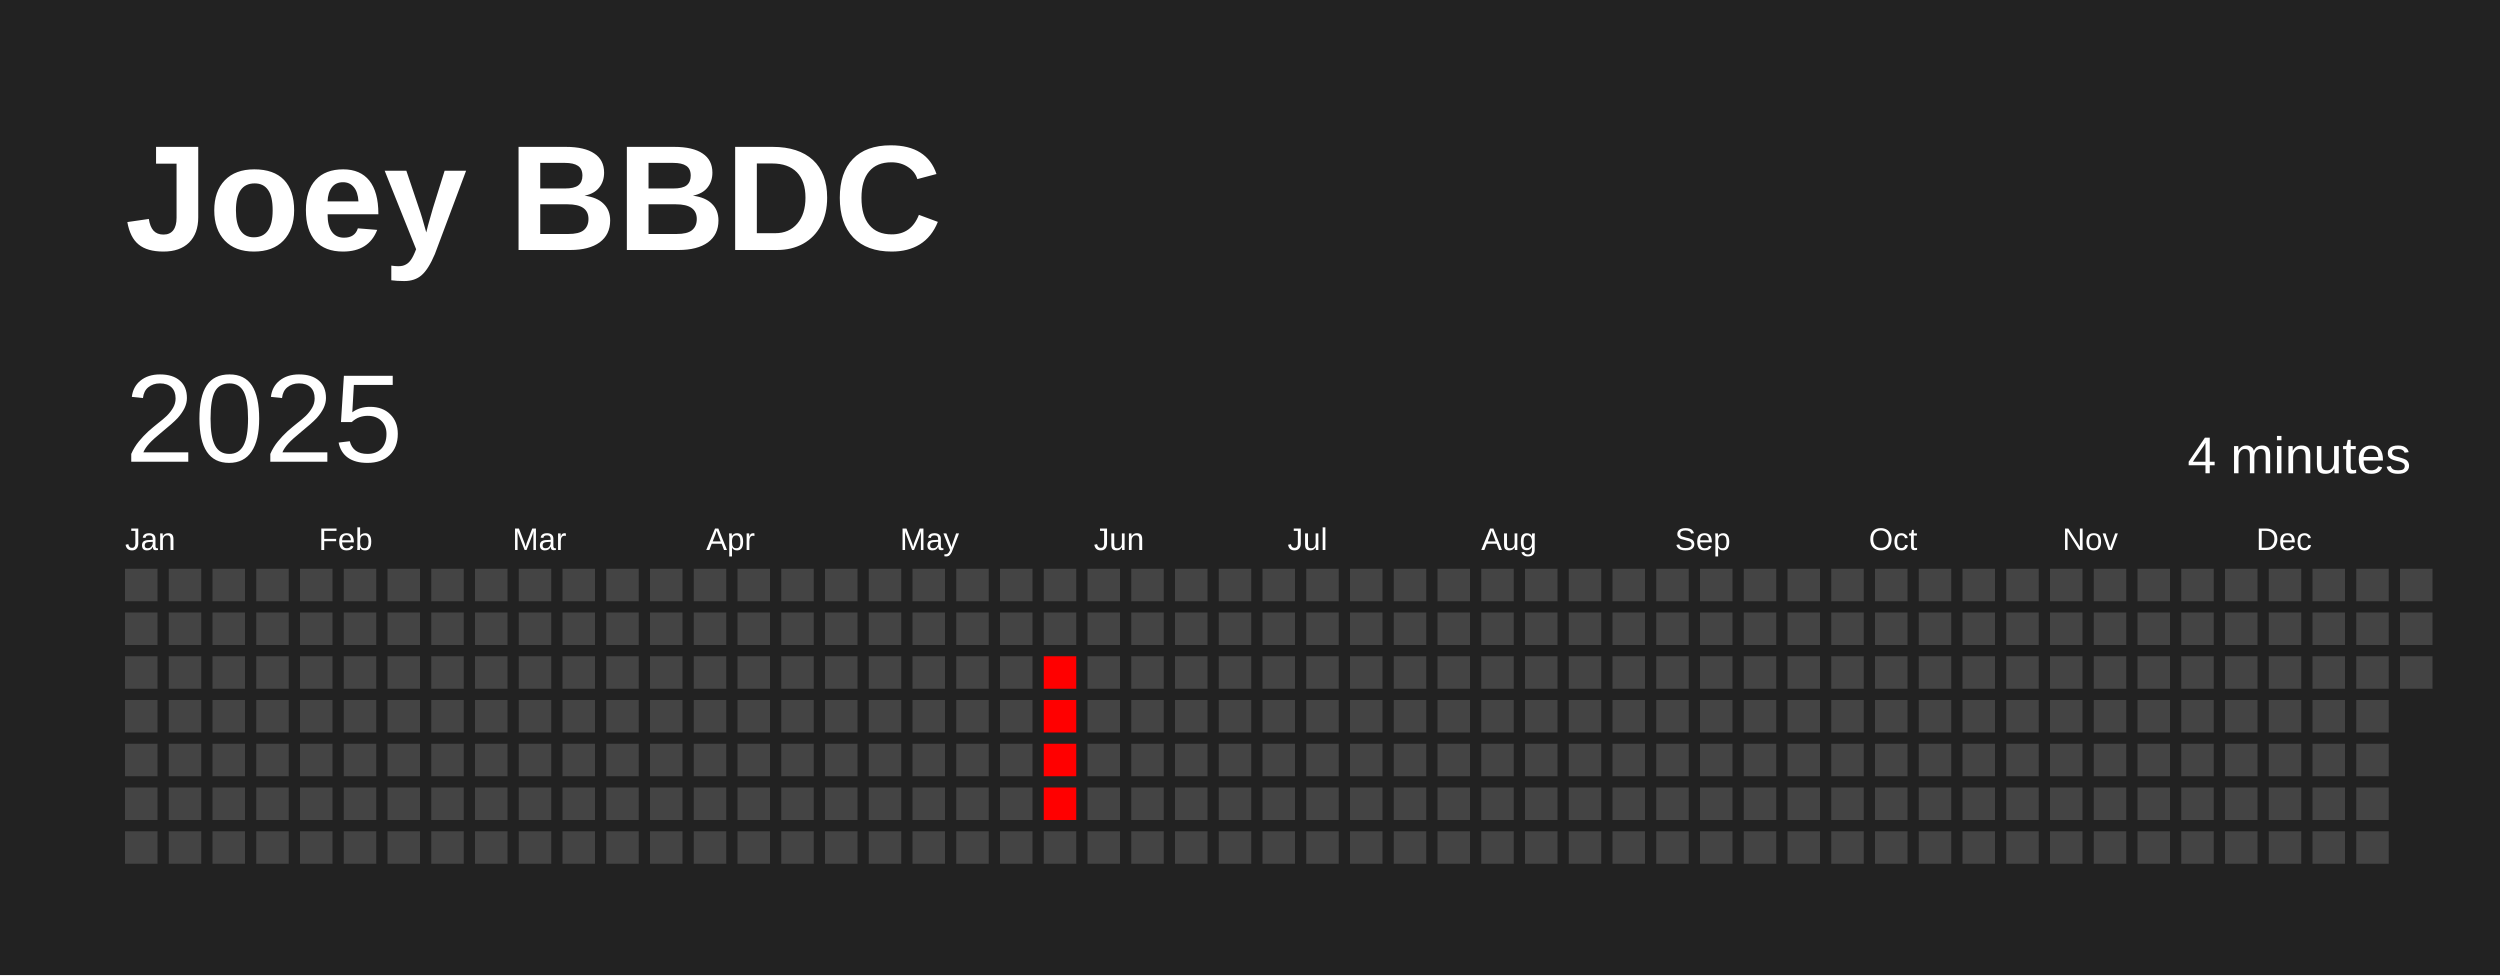
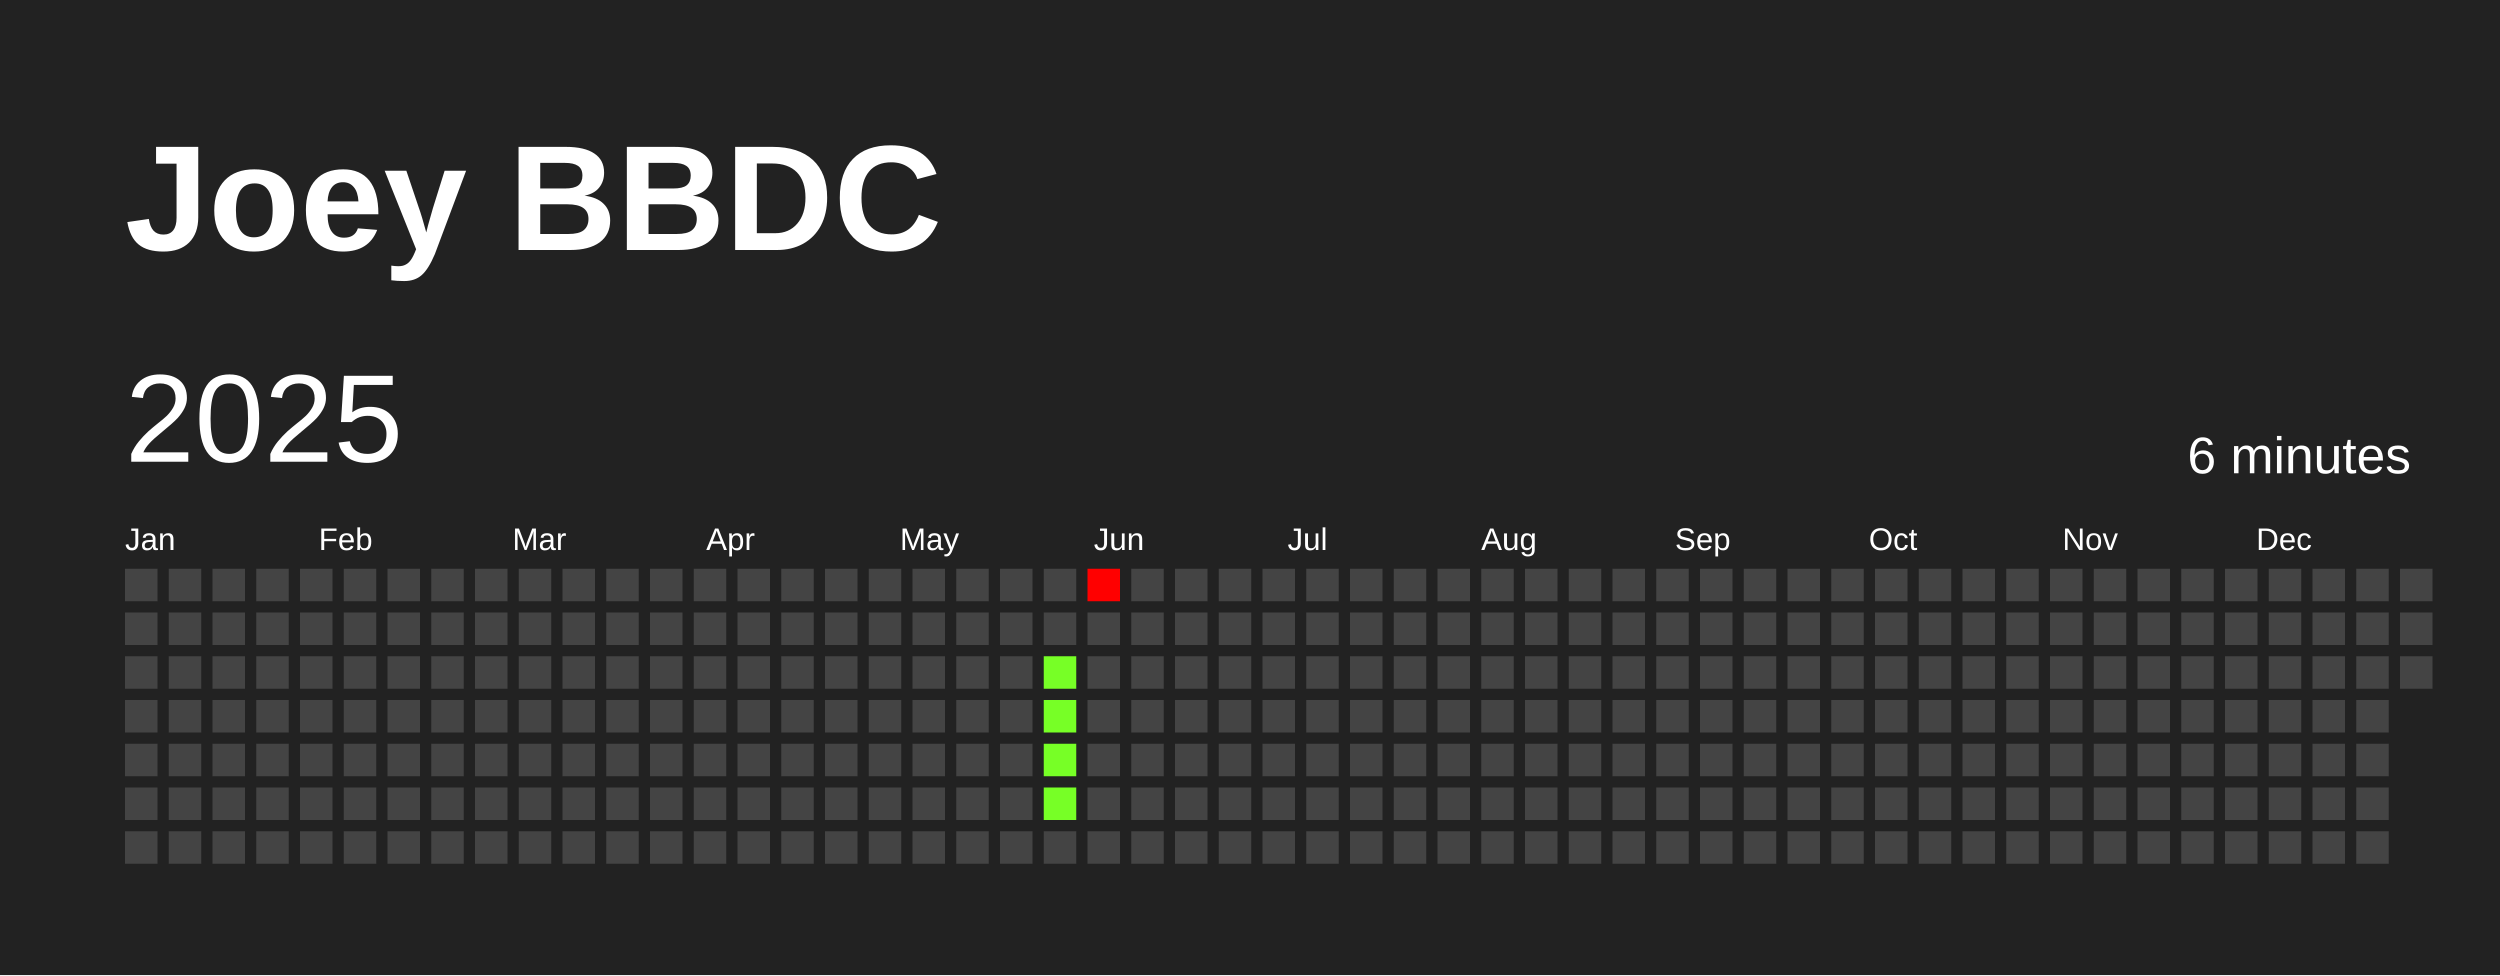
<svg xmlns="http://www.w3.org/2000/svg" baseProfile="full" height="78mm" version="1.1" viewBox="0,0,200,78" width="200mm">
  <defs />
  <rect fill="#222222" height="78" width="200" x="0" y="0" />
  <text fill="#FFFFFF" style="font-size:12px; font-family:Arial; font-weight:bold;" x="10" y="20">Joey BBDC</text>
  <text dominant-baseline="hanging" fill="#FFFFFF" style="font-size:10.0px; font-family:Arial;" x="10" y="30">2025</text>
-   <text dominant-baseline="hanging" fill="#FFFFFF" style="font-size:4.125px; font-family:Arial;" x="175" y="35">4 minutes</text>
+   <text dominant-baseline="hanging" fill="#FFFFFF" style="font-size:4.125px; font-family:Arial;" x="175" y="35">6 minutes</text>
  <text fill="#FFFFFF" style="font-size:2.5px; font-family:Arial" x="10.0" y="44">Jan</text>
  <text fill="#FFFFFF" style="font-size:2.5px; font-family:Arial" x="25.5" y="44">Feb</text>
  <text fill="#FFFFFF" style="font-size:2.5px; font-family:Arial" x="41.0" y="44">Mar</text>
  <text fill="#FFFFFF" style="font-size:2.5px; font-family:Arial" x="56.5" y="44">Apr</text>
  <text fill="#FFFFFF" style="font-size:2.5px; font-family:Arial" x="72.0" y="44">May</text>
  <text fill="#FFFFFF" style="font-size:2.5px; font-family:Arial" x="87.5" y="44">Jun</text>
  <text fill="#FFFFFF" style="font-size:2.5px; font-family:Arial" x="103.0" y="44">Jul</text>
  <text fill="#FFFFFF" style="font-size:2.5px; font-family:Arial" x="118.5" y="44">Aug</text>
  <text fill="#FFFFFF" style="font-size:2.5px; font-family:Arial" x="134.0" y="44">Sep</text>
  <text fill="#FFFFFF" style="font-size:2.5px; font-family:Arial" x="149.5" y="44">Oct</text>
  <text fill="#FFFFFF" style="font-size:2.5px; font-family:Arial" x="165.0" y="44">Nov</text>
  <text fill="#FFFFFF" style="font-size:2.5px; font-family:Arial" x="180.5" y="44">Dec</text>
  <rect fill="#444444" height="2.6" width="2.6" x="10.0" y="45.5" />
  <rect fill="#444444" height="2.6" width="2.6" x="10.0" y="49.0" />
  <rect fill="#444444" height="2.6" width="2.6" x="10.0" y="52.5" />
  <rect fill="#444444" height="2.6" width="2.6" x="10.0" y="56.0" />
  <rect fill="#444444" height="2.6" width="2.6" x="10.0" y="59.5" />
  <rect fill="#444444" height="2.6" width="2.6" x="10.0" y="63.0" />
  <rect fill="#444444" height="2.6" width="2.6" x="10.0" y="66.5" />
  <rect fill="#444444" height="2.6" width="2.6" x="13.5" y="45.5" />
  <rect fill="#444444" height="2.6" width="2.6" x="13.5" y="49.0" />
  <rect fill="#444444" height="2.6" width="2.6" x="13.5" y="52.5" />
  <rect fill="#444444" height="2.6" width="2.6" x="13.5" y="56.0" />
  <rect fill="#444444" height="2.6" width="2.6" x="13.5" y="59.5" />
  <rect fill="#444444" height="2.6" width="2.6" x="13.5" y="63.0" />
  <rect fill="#444444" height="2.6" width="2.6" x="13.5" y="66.5" />
  <rect fill="#444444" height="2.6" width="2.6" x="17.0" y="45.5" />
  <rect fill="#444444" height="2.6" width="2.6" x="17.0" y="49.0" />
  <rect fill="#444444" height="2.6" width="2.6" x="17.0" y="52.5" />
  <rect fill="#444444" height="2.6" width="2.6" x="17.0" y="56.0" />
  <rect fill="#444444" height="2.6" width="2.6" x="17.0" y="59.5" />
  <rect fill="#444444" height="2.6" width="2.6" x="17.0" y="63.0" />
  <rect fill="#444444" height="2.6" width="2.6" x="17.0" y="66.5" />
  <rect fill="#444444" height="2.6" width="2.6" x="20.5" y="45.5" />
  <rect fill="#444444" height="2.6" width="2.6" x="20.5" y="49.0" />
  <rect fill="#444444" height="2.6" width="2.6" x="20.5" y="52.5" />
  <rect fill="#444444" height="2.6" width="2.6" x="20.5" y="56.0" />
  <rect fill="#444444" height="2.6" width="2.6" x="20.5" y="59.5" />
  <rect fill="#444444" height="2.6" width="2.6" x="20.5" y="63.0" />
  <rect fill="#444444" height="2.6" width="2.6" x="20.5" y="66.5" />
  <rect fill="#444444" height="2.6" width="2.6" x="24.0" y="45.5" />
  <rect fill="#444444" height="2.6" width="2.6" x="24.0" y="49.0" />
  <rect fill="#444444" height="2.6" width="2.6" x="24.0" y="52.5" />
  <rect fill="#444444" height="2.6" width="2.6" x="24.0" y="56.0" />
  <rect fill="#444444" height="2.6" width="2.6" x="24.0" y="59.5" />
  <rect fill="#444444" height="2.6" width="2.6" x="24.0" y="63.0" />
  <rect fill="#444444" height="2.6" width="2.6" x="24.0" y="66.5" />
  <rect fill="#444444" height="2.6" width="2.6" x="27.5" y="45.5" />
  <rect fill="#444444" height="2.6" width="2.6" x="27.5" y="49.0" />
  <rect fill="#444444" height="2.6" width="2.6" x="27.5" y="52.5" />
  <rect fill="#444444" height="2.6" width="2.6" x="27.5" y="56.0" />
  <rect fill="#444444" height="2.6" width="2.6" x="27.5" y="59.5" />
  <rect fill="#444444" height="2.6" width="2.6" x="27.5" y="63.0" />
  <rect fill="#444444" height="2.6" width="2.6" x="27.5" y="66.5" />
  <rect fill="#444444" height="2.6" width="2.6" x="31.0" y="45.5" />
  <rect fill="#444444" height="2.6" width="2.6" x="31.0" y="49.0" />
  <rect fill="#444444" height="2.6" width="2.6" x="31.0" y="52.5" />
  <rect fill="#444444" height="2.6" width="2.6" x="31.0" y="56.0" />
  <rect fill="#444444" height="2.6" width="2.6" x="31.0" y="59.5" />
  <rect fill="#444444" height="2.6" width="2.6" x="31.0" y="63.0" />
  <rect fill="#444444" height="2.6" width="2.6" x="31.0" y="66.5" />
  <rect fill="#444444" height="2.6" width="2.6" x="34.5" y="45.5" />
  <rect fill="#444444" height="2.6" width="2.6" x="34.5" y="49.0" />
  <rect fill="#444444" height="2.6" width="2.6" x="34.5" y="52.5" />
  <rect fill="#444444" height="2.6" width="2.6" x="34.5" y="56.0" />
  <rect fill="#444444" height="2.6" width="2.6" x="34.5" y="59.5" />
  <rect fill="#444444" height="2.6" width="2.6" x="34.5" y="63.0" />
  <rect fill="#444444" height="2.6" width="2.6" x="34.5" y="66.5" />
  <rect fill="#444444" height="2.6" width="2.6" x="38.0" y="45.5" />
  <rect fill="#444444" height="2.6" width="2.6" x="38.0" y="49.0" />
  <rect fill="#444444" height="2.6" width="2.6" x="38.0" y="52.5" />
  <rect fill="#444444" height="2.6" width="2.6" x="38.0" y="56.0" />
  <rect fill="#444444" height="2.6" width="2.6" x="38.0" y="59.5" />
  <rect fill="#444444" height="2.6" width="2.6" x="38.0" y="63.0" />
  <rect fill="#444444" height="2.6" width="2.6" x="38.0" y="66.5" />
  <rect fill="#444444" height="2.6" width="2.6" x="41.5" y="45.5" />
  <rect fill="#444444" height="2.6" width="2.6" x="41.5" y="49.0" />
  <rect fill="#444444" height="2.6" width="2.6" x="41.5" y="52.5" />
  <rect fill="#444444" height="2.6" width="2.6" x="41.5" y="56.0" />
  <rect fill="#444444" height="2.6" width="2.6" x="41.5" y="59.5" />
  <rect fill="#444444" height="2.6" width="2.6" x="41.5" y="63.0" />
  <rect fill="#444444" height="2.6" width="2.6" x="41.5" y="66.5" />
  <rect fill="#444444" height="2.6" width="2.6" x="45.0" y="45.5" />
  <rect fill="#444444" height="2.6" width="2.6" x="45.0" y="49.0" />
  <rect fill="#444444" height="2.6" width="2.6" x="45.0" y="52.5" />
  <rect fill="#444444" height="2.6" width="2.6" x="45.0" y="56.0" />
  <rect fill="#444444" height="2.6" width="2.6" x="45.0" y="59.5" />
  <rect fill="#444444" height="2.6" width="2.6" x="45.0" y="63.0" />
  <rect fill="#444444" height="2.6" width="2.6" x="45.0" y="66.5" />
  <rect fill="#444444" height="2.6" width="2.6" x="48.5" y="45.5" />
  <rect fill="#444444" height="2.6" width="2.6" x="48.5" y="49.0" />
  <rect fill="#444444" height="2.6" width="2.6" x="48.5" y="52.5" />
  <rect fill="#444444" height="2.6" width="2.6" x="48.5" y="56.0" />
  <rect fill="#444444" height="2.6" width="2.6" x="48.5" y="59.5" />
  <rect fill="#444444" height="2.6" width="2.6" x="48.5" y="63.0" />
  <rect fill="#444444" height="2.6" width="2.6" x="48.5" y="66.5" />
  <rect fill="#444444" height="2.6" width="2.6" x="52.0" y="45.5" />
  <rect fill="#444444" height="2.6" width="2.6" x="52.0" y="49.0" />
  <rect fill="#444444" height="2.6" width="2.6" x="52.0" y="52.5" />
  <rect fill="#444444" height="2.6" width="2.6" x="52.0" y="56.0" />
  <rect fill="#444444" height="2.6" width="2.6" x="52.0" y="59.5" />
  <rect fill="#444444" height="2.6" width="2.6" x="52.0" y="63.0" />
  <rect fill="#444444" height="2.6" width="2.6" x="52.0" y="66.5" />
  <rect fill="#444444" height="2.6" width="2.6" x="55.5" y="45.5" />
  <rect fill="#444444" height="2.6" width="2.6" x="55.5" y="49.0" />
  <rect fill="#444444" height="2.6" width="2.6" x="55.5" y="52.5" />
  <rect fill="#444444" height="2.6" width="2.6" x="55.5" y="56.0" />
  <rect fill="#444444" height="2.6" width="2.6" x="55.5" y="59.5" />
  <rect fill="#444444" height="2.6" width="2.6" x="55.5" y="63.0" />
  <rect fill="#444444" height="2.6" width="2.6" x="55.5" y="66.5" />
  <rect fill="#444444" height="2.6" width="2.6" x="59.0" y="45.5" />
  <rect fill="#444444" height="2.6" width="2.6" x="59.0" y="49.0" />
  <rect fill="#444444" height="2.6" width="2.6" x="59.0" y="52.5" />
  <rect fill="#444444" height="2.6" width="2.6" x="59.0" y="56.0" />
  <rect fill="#444444" height="2.6" width="2.6" x="59.0" y="59.5" />
  <rect fill="#444444" height="2.6" width="2.6" x="59.0" y="63.0" />
  <rect fill="#444444" height="2.6" width="2.6" x="59.0" y="66.5" />
  <rect fill="#444444" height="2.6" width="2.6" x="62.5" y="45.5" />
  <rect fill="#444444" height="2.6" width="2.6" x="62.5" y="49.0" />
  <rect fill="#444444" height="2.6" width="2.6" x="62.5" y="52.5" />
  <rect fill="#444444" height="2.6" width="2.6" x="62.5" y="56.0" />
  <rect fill="#444444" height="2.6" width="2.6" x="62.5" y="59.5" />
  <rect fill="#444444" height="2.6" width="2.6" x="62.5" y="63.0" />
  <rect fill="#444444" height="2.6" width="2.6" x="62.5" y="66.5" />
  <rect fill="#444444" height="2.6" width="2.6" x="66.0" y="45.5" />
  <rect fill="#444444" height="2.6" width="2.6" x="66.0" y="49.0" />
  <rect fill="#444444" height="2.6" width="2.6" x="66.0" y="52.5" />
  <rect fill="#444444" height="2.6" width="2.6" x="66.0" y="56.0" />
  <rect fill="#444444" height="2.6" width="2.6" x="66.0" y="59.5" />
  <rect fill="#444444" height="2.6" width="2.6" x="66.0" y="63.0" />
  <rect fill="#444444" height="2.6" width="2.6" x="66.0" y="66.5" />
  <rect fill="#444444" height="2.6" width="2.6" x="69.5" y="45.5" />
  <rect fill="#444444" height="2.6" width="2.6" x="69.5" y="49.0" />
  <rect fill="#444444" height="2.6" width="2.6" x="69.5" y="52.5" />
  <rect fill="#444444" height="2.6" width="2.6" x="69.5" y="56.0" />
  <rect fill="#444444" height="2.6" width="2.6" x="69.5" y="59.5" />
  <rect fill="#444444" height="2.6" width="2.6" x="69.5" y="63.0" />
  <rect fill="#444444" height="2.6" width="2.6" x="69.5" y="66.5" />
  <rect fill="#444444" height="2.6" width="2.6" x="73.0" y="45.5" />
  <rect fill="#444444" height="2.6" width="2.6" x="73.0" y="49.0" />
  <rect fill="#444444" height="2.6" width="2.6" x="73.0" y="52.5" />
  <rect fill="#444444" height="2.6" width="2.6" x="73.0" y="56.0" />
  <rect fill="#444444" height="2.6" width="2.6" x="73.0" y="59.5" />
  <rect fill="#444444" height="2.6" width="2.6" x="73.0" y="63.0" />
  <rect fill="#444444" height="2.6" width="2.6" x="73.0" y="66.5" />
  <rect fill="#444444" height="2.6" width="2.6" x="76.5" y="45.5" />
  <rect fill="#444444" height="2.6" width="2.6" x="76.5" y="49.0" />
  <rect fill="#444444" height="2.6" width="2.6" x="76.5" y="52.5" />
  <rect fill="#444444" height="2.6" width="2.6" x="76.5" y="56.0" />
  <rect fill="#444444" height="2.6" width="2.6" x="76.5" y="59.5" />
  <rect fill="#444444" height="2.6" width="2.6" x="76.5" y="63.0" />
  <rect fill="#444444" height="2.6" width="2.6" x="76.5" y="66.5" />
  <rect fill="#444444" height="2.6" width="2.6" x="80.0" y="45.5" />
  <rect fill="#444444" height="2.6" width="2.6" x="80.0" y="49.0" />
  <rect fill="#444444" height="2.6" width="2.6" x="80.0" y="52.5" />
  <rect fill="#444444" height="2.6" width="2.6" x="80.0" y="56.0" />
  <rect fill="#444444" height="2.6" width="2.6" x="80.0" y="59.5" />
  <rect fill="#444444" height="2.6" width="2.6" x="80.0" y="63.0" />
  <rect fill="#444444" height="2.6" width="2.6" x="80.0" y="66.5" />
  <rect fill="#444444" height="2.6" width="2.6" x="83.5" y="45.5" />
  <rect fill="#444444" height="2.6" width="2.6" x="83.5" y="49.0" />
-   <rect fill="#ff0000" height="2.6" width="2.6" x="83.5" y="52.5" />
-   <rect fill="#ff0000" height="2.6" width="2.6" x="83.5" y="56.0" />
-   <rect fill="#ff0000" height="2.6" width="2.6" x="83.5" y="59.5" />
-   <rect fill="#ff0000" height="2.6" width="2.6" x="83.5" y="63.0" />
+   <rect fill="#77ff26" height="2.6" width="2.6" x="83.5" y="52.5" />
+   <rect fill="#77ff26" height="2.6" width="2.6" x="83.5" y="56.0" />
+   <rect fill="#77ff26" height="2.6" width="2.6" x="83.5" y="59.5" />
+   <rect fill="#77ff26" height="2.6" width="2.6" x="83.5" y="63.0" />
  <rect fill="#444444" height="2.6" width="2.6" x="83.5" y="66.5" />
-   <rect fill="#444444" height="2.6" width="2.6" x="87.0" y="45.5" />
+   <rect fill="red" height="2.6" width="2.6" x="87.0" y="45.5" />
  <rect fill="#444444" height="2.6" width="2.6" x="87.0" y="49.0" />
  <rect fill="#444444" height="2.6" width="2.6" x="87.0" y="52.5" />
  <rect fill="#444444" height="2.6" width="2.6" x="87.0" y="56.0" />
  <rect fill="#444444" height="2.6" width="2.6" x="87.0" y="59.5" />
  <rect fill="#444444" height="2.6" width="2.6" x="87.0" y="63.0" />
  <rect fill="#444444" height="2.6" width="2.6" x="87.0" y="66.5" />
  <rect fill="#444444" height="2.6" width="2.6" x="90.5" y="45.5" />
  <rect fill="#444444" height="2.6" width="2.6" x="90.5" y="49.0" />
  <rect fill="#444444" height="2.6" width="2.6" x="90.5" y="52.5" />
  <rect fill="#444444" height="2.6" width="2.6" x="90.5" y="56.0" />
  <rect fill="#444444" height="2.6" width="2.6" x="90.5" y="59.5" />
  <rect fill="#444444" height="2.6" width="2.6" x="90.5" y="63.0" />
  <rect fill="#444444" height="2.6" width="2.6" x="90.5" y="66.5" />
  <rect fill="#444444" height="2.6" width="2.6" x="94.0" y="45.5" />
  <rect fill="#444444" height="2.6" width="2.6" x="94.0" y="49.0" />
  <rect fill="#444444" height="2.6" width="2.6" x="94.0" y="52.5" />
  <rect fill="#444444" height="2.6" width="2.6" x="94.0" y="56.0" />
  <rect fill="#444444" height="2.6" width="2.6" x="94.0" y="59.5" />
  <rect fill="#444444" height="2.6" width="2.6" x="94.0" y="63.0" />
  <rect fill="#444444" height="2.6" width="2.6" x="94.0" y="66.5" />
  <rect fill="#444444" height="2.6" width="2.6" x="97.5" y="45.5" />
  <rect fill="#444444" height="2.6" width="2.6" x="97.5" y="49.0" />
  <rect fill="#444444" height="2.6" width="2.6" x="97.5" y="52.5" />
  <rect fill="#444444" height="2.6" width="2.6" x="97.5" y="56.0" />
  <rect fill="#444444" height="2.6" width="2.6" x="97.5" y="59.5" />
  <rect fill="#444444" height="2.6" width="2.6" x="97.5" y="63.0" />
  <rect fill="#444444" height="2.6" width="2.6" x="97.5" y="66.5" />
  <rect fill="#444444" height="2.6" width="2.6" x="101.0" y="45.5" />
  <rect fill="#444444" height="2.6" width="2.6" x="101.0" y="49.0" />
  <rect fill="#444444" height="2.6" width="2.6" x="101.0" y="52.5" />
  <rect fill="#444444" height="2.6" width="2.6" x="101.0" y="56.0" />
  <rect fill="#444444" height="2.6" width="2.6" x="101.0" y="59.5" />
  <rect fill="#444444" height="2.6" width="2.6" x="101.0" y="63.0" />
  <rect fill="#444444" height="2.6" width="2.6" x="101.0" y="66.5" />
  <rect fill="#444444" height="2.6" width="2.6" x="104.5" y="45.5" />
  <rect fill="#444444" height="2.6" width="2.6" x="104.5" y="49.0" />
  <rect fill="#444444" height="2.6" width="2.6" x="104.5" y="52.5" />
  <rect fill="#444444" height="2.6" width="2.6" x="104.5" y="56.0" />
  <rect fill="#444444" height="2.6" width="2.6" x="104.5" y="59.5" />
  <rect fill="#444444" height="2.6" width="2.6" x="104.5" y="63.0" />
  <rect fill="#444444" height="2.6" width="2.6" x="104.5" y="66.5" />
  <rect fill="#444444" height="2.6" width="2.6" x="108.0" y="45.5" />
  <rect fill="#444444" height="2.6" width="2.6" x="108.0" y="49.0" />
  <rect fill="#444444" height="2.6" width="2.6" x="108.0" y="52.5" />
  <rect fill="#444444" height="2.6" width="2.6" x="108.0" y="56.0" />
  <rect fill="#444444" height="2.6" width="2.6" x="108.0" y="59.5" />
  <rect fill="#444444" height="2.6" width="2.6" x="108.0" y="63.0" />
  <rect fill="#444444" height="2.6" width="2.6" x="108.0" y="66.5" />
  <rect fill="#444444" height="2.6" width="2.6" x="111.5" y="45.5" />
  <rect fill="#444444" height="2.6" width="2.6" x="111.5" y="49.0" />
  <rect fill="#444444" height="2.6" width="2.6" x="111.5" y="52.5" />
  <rect fill="#444444" height="2.6" width="2.6" x="111.5" y="56.0" />
  <rect fill="#444444" height="2.6" width="2.6" x="111.5" y="59.5" />
  <rect fill="#444444" height="2.6" width="2.6" x="111.5" y="63.0" />
  <rect fill="#444444" height="2.6" width="2.6" x="111.5" y="66.5" />
  <rect fill="#444444" height="2.6" width="2.6" x="115.0" y="45.5" />
  <rect fill="#444444" height="2.6" width="2.6" x="115.0" y="49.0" />
  <rect fill="#444444" height="2.6" width="2.6" x="115.0" y="52.5" />
  <rect fill="#444444" height="2.6" width="2.6" x="115.0" y="56.0" />
  <rect fill="#444444" height="2.6" width="2.6" x="115.0" y="59.5" />
  <rect fill="#444444" height="2.6" width="2.6" x="115.0" y="63.0" />
  <rect fill="#444444" height="2.6" width="2.6" x="115.0" y="66.5" />
  <rect fill="#444444" height="2.6" width="2.6" x="118.5" y="45.5" />
  <rect fill="#444444" height="2.6" width="2.6" x="118.5" y="49.0" />
  <rect fill="#444444" height="2.6" width="2.6" x="118.5" y="52.5" />
  <rect fill="#444444" height="2.6" width="2.6" x="118.5" y="56.0" />
  <rect fill="#444444" height="2.6" width="2.6" x="118.5" y="59.5" />
  <rect fill="#444444" height="2.6" width="2.6" x="118.5" y="63.0" />
  <rect fill="#444444" height="2.6" width="2.6" x="118.5" y="66.5" />
  <rect fill="#444444" height="2.6" width="2.6" x="122.0" y="45.5" />
  <rect fill="#444444" height="2.6" width="2.6" x="122.0" y="49.0" />
  <rect fill="#444444" height="2.6" width="2.6" x="122.0" y="52.5" />
  <rect fill="#444444" height="2.6" width="2.6" x="122.0" y="56.0" />
  <rect fill="#444444" height="2.6" width="2.6" x="122.0" y="59.5" />
  <rect fill="#444444" height="2.6" width="2.6" x="122.0" y="63.0" />
  <rect fill="#444444" height="2.6" width="2.6" x="122.0" y="66.5" />
  <rect fill="#444444" height="2.6" width="2.6" x="125.5" y="45.5" />
  <rect fill="#444444" height="2.6" width="2.6" x="125.5" y="49.0" />
  <rect fill="#444444" height="2.6" width="2.6" x="125.5" y="52.5" />
  <rect fill="#444444" height="2.6" width="2.6" x="125.5" y="56.0" />
  <rect fill="#444444" height="2.6" width="2.6" x="125.5" y="59.5" />
  <rect fill="#444444" height="2.6" width="2.6" x="125.5" y="63.0" />
  <rect fill="#444444" height="2.6" width="2.6" x="125.5" y="66.5" />
  <rect fill="#444444" height="2.6" width="2.6" x="129.0" y="45.5" />
  <rect fill="#444444" height="2.6" width="2.6" x="129.0" y="49.0" />
  <rect fill="#444444" height="2.6" width="2.6" x="129.0" y="52.5" />
  <rect fill="#444444" height="2.6" width="2.6" x="129.0" y="56.0" />
  <rect fill="#444444" height="2.6" width="2.6" x="129.0" y="59.5" />
  <rect fill="#444444" height="2.6" width="2.6" x="129.0" y="63.0" />
  <rect fill="#444444" height="2.6" width="2.6" x="129.0" y="66.5" />
  <rect fill="#444444" height="2.6" width="2.6" x="132.5" y="45.5" />
  <rect fill="#444444" height="2.6" width="2.6" x="132.5" y="49.0" />
  <rect fill="#444444" height="2.6" width="2.6" x="132.5" y="52.5" />
  <rect fill="#444444" height="2.6" width="2.6" x="132.5" y="56.0" />
  <rect fill="#444444" height="2.6" width="2.6" x="132.5" y="59.5" />
  <rect fill="#444444" height="2.6" width="2.6" x="132.5" y="63.0" />
  <rect fill="#444444" height="2.6" width="2.6" x="132.5" y="66.5" />
  <rect fill="#444444" height="2.6" width="2.6" x="136.0" y="45.5" />
  <rect fill="#444444" height="2.6" width="2.6" x="136.0" y="49.0" />
  <rect fill="#444444" height="2.6" width="2.6" x="136.0" y="52.5" />
  <rect fill="#444444" height="2.6" width="2.6" x="136.0" y="56.0" />
  <rect fill="#444444" height="2.6" width="2.6" x="136.0" y="59.5" />
  <rect fill="#444444" height="2.6" width="2.6" x="136.0" y="63.0" />
  <rect fill="#444444" height="2.6" width="2.6" x="136.0" y="66.5" />
  <rect fill="#444444" height="2.6" width="2.6" x="139.5" y="45.5" />
  <rect fill="#444444" height="2.6" width="2.6" x="139.5" y="49.0" />
  <rect fill="#444444" height="2.6" width="2.6" x="139.5" y="52.5" />
  <rect fill="#444444" height="2.6" width="2.6" x="139.5" y="56.0" />
  <rect fill="#444444" height="2.6" width="2.6" x="139.5" y="59.5" />
  <rect fill="#444444" height="2.6" width="2.6" x="139.5" y="63.0" />
  <rect fill="#444444" height="2.6" width="2.6" x="139.5" y="66.5" />
  <rect fill="#444444" height="2.6" width="2.6" x="143.0" y="45.5" />
  <rect fill="#444444" height="2.6" width="2.6" x="143.0" y="49.0" />
  <rect fill="#444444" height="2.6" width="2.6" x="143.0" y="52.5" />
  <rect fill="#444444" height="2.6" width="2.6" x="143.0" y="56.0" />
  <rect fill="#444444" height="2.6" width="2.6" x="143.0" y="59.5" />
  <rect fill="#444444" height="2.6" width="2.6" x="143.0" y="63.0" />
  <rect fill="#444444" height="2.6" width="2.6" x="143.0" y="66.5" />
  <rect fill="#444444" height="2.6" width="2.6" x="146.5" y="45.5" />
  <rect fill="#444444" height="2.6" width="2.6" x="146.5" y="49.0" />
  <rect fill="#444444" height="2.6" width="2.6" x="146.5" y="52.5" />
  <rect fill="#444444" height="2.6" width="2.6" x="146.5" y="56.0" />
  <rect fill="#444444" height="2.6" width="2.6" x="146.5" y="59.5" />
  <rect fill="#444444" height="2.6" width="2.6" x="146.5" y="63.0" />
  <rect fill="#444444" height="2.6" width="2.6" x="146.5" y="66.5" />
  <rect fill="#444444" height="2.6" width="2.6" x="150.0" y="45.5" />
  <rect fill="#444444" height="2.6" width="2.6" x="150.0" y="49.0" />
  <rect fill="#444444" height="2.6" width="2.6" x="150.0" y="52.5" />
  <rect fill="#444444" height="2.6" width="2.6" x="150.0" y="56.0" />
  <rect fill="#444444" height="2.6" width="2.6" x="150.0" y="59.5" />
  <rect fill="#444444" height="2.6" width="2.6" x="150.0" y="63.0" />
  <rect fill="#444444" height="2.6" width="2.6" x="150.0" y="66.5" />
  <rect fill="#444444" height="2.6" width="2.6" x="153.5" y="45.5" />
  <rect fill="#444444" height="2.6" width="2.6" x="153.5" y="49.0" />
  <rect fill="#444444" height="2.6" width="2.6" x="153.5" y="52.5" />
  <rect fill="#444444" height="2.6" width="2.6" x="153.5" y="56.0" />
  <rect fill="#444444" height="2.6" width="2.6" x="153.5" y="59.5" />
  <rect fill="#444444" height="2.6" width="2.6" x="153.5" y="63.0" />
  <rect fill="#444444" height="2.6" width="2.6" x="153.5" y="66.5" />
  <rect fill="#444444" height="2.6" width="2.6" x="157.0" y="45.5" />
  <rect fill="#444444" height="2.6" width="2.6" x="157.0" y="49.0" />
  <rect fill="#444444" height="2.6" width="2.6" x="157.0" y="52.5" />
  <rect fill="#444444" height="2.6" width="2.6" x="157.0" y="56.0" />
  <rect fill="#444444" height="2.6" width="2.6" x="157.0" y="59.5" />
  <rect fill="#444444" height="2.6" width="2.6" x="157.0" y="63.0" />
  <rect fill="#444444" height="2.6" width="2.6" x="157.0" y="66.5" />
  <rect fill="#444444" height="2.6" width="2.6" x="160.5" y="45.5" />
  <rect fill="#444444" height="2.6" width="2.6" x="160.5" y="49.0" />
  <rect fill="#444444" height="2.6" width="2.6" x="160.5" y="52.5" />
  <rect fill="#444444" height="2.6" width="2.6" x="160.5" y="56.0" />
  <rect fill="#444444" height="2.6" width="2.6" x="160.5" y="59.5" />
  <rect fill="#444444" height="2.6" width="2.6" x="160.5" y="63.0" />
  <rect fill="#444444" height="2.6" width="2.6" x="160.5" y="66.5" />
  <rect fill="#444444" height="2.6" width="2.6" x="164.0" y="45.5" />
  <rect fill="#444444" height="2.6" width="2.6" x="164.0" y="49.0" />
  <rect fill="#444444" height="2.6" width="2.6" x="164.0" y="52.5" />
  <rect fill="#444444" height="2.6" width="2.6" x="164.0" y="56.0" />
  <rect fill="#444444" height="2.6" width="2.6" x="164.0" y="59.5" />
  <rect fill="#444444" height="2.6" width="2.6" x="164.0" y="63.0" />
  <rect fill="#444444" height="2.6" width="2.6" x="164.0" y="66.5" />
  <rect fill="#444444" height="2.6" width="2.6" x="167.5" y="45.5" />
  <rect fill="#444444" height="2.6" width="2.6" x="167.5" y="49.0" />
  <rect fill="#444444" height="2.6" width="2.6" x="167.5" y="52.5" />
  <rect fill="#444444" height="2.6" width="2.6" x="167.5" y="56.0" />
  <rect fill="#444444" height="2.6" width="2.6" x="167.5" y="59.5" />
  <rect fill="#444444" height="2.6" width="2.6" x="167.5" y="63.0" />
  <rect fill="#444444" height="2.6" width="2.6" x="167.5" y="66.5" />
  <rect fill="#444444" height="2.6" width="2.6" x="171.0" y="45.5" />
  <rect fill="#444444" height="2.6" width="2.6" x="171.0" y="49.0" />
  <rect fill="#444444" height="2.6" width="2.6" x="171.0" y="52.5" />
  <rect fill="#444444" height="2.6" width="2.6" x="171.0" y="56.0" />
  <rect fill="#444444" height="2.6" width="2.6" x="171.0" y="59.5" />
  <rect fill="#444444" height="2.6" width="2.6" x="171.0" y="63.0" />
  <rect fill="#444444" height="2.6" width="2.6" x="171.0" y="66.5" />
  <rect fill="#444444" height="2.6" width="2.6" x="174.5" y="45.5" />
  <rect fill="#444444" height="2.6" width="2.6" x="174.5" y="49.0" />
  <rect fill="#444444" height="2.6" width="2.6" x="174.5" y="52.5" />
  <rect fill="#444444" height="2.6" width="2.6" x="174.5" y="56.0" />
  <rect fill="#444444" height="2.6" width="2.6" x="174.5" y="59.5" />
  <rect fill="#444444" height="2.6" width="2.6" x="174.5" y="63.0" />
  <rect fill="#444444" height="2.6" width="2.6" x="174.5" y="66.5" />
  <rect fill="#444444" height="2.6" width="2.6" x="178.0" y="45.5" />
  <rect fill="#444444" height="2.6" width="2.6" x="178.0" y="49.0" />
  <rect fill="#444444" height="2.6" width="2.6" x="178.0" y="52.5" />
  <rect fill="#444444" height="2.6" width="2.6" x="178.0" y="56.0" />
  <rect fill="#444444" height="2.6" width="2.6" x="178.0" y="59.5" />
  <rect fill="#444444" height="2.6" width="2.6" x="178.0" y="63.0" />
  <rect fill="#444444" height="2.6" width="2.6" x="178.0" y="66.5" />
  <rect fill="#444444" height="2.6" width="2.6" x="181.5" y="45.5" />
  <rect fill="#444444" height="2.6" width="2.6" x="181.5" y="49.0" />
  <rect fill="#444444" height="2.6" width="2.6" x="181.5" y="52.5" />
  <rect fill="#444444" height="2.6" width="2.6" x="181.5" y="56.0" />
  <rect fill="#444444" height="2.6" width="2.6" x="181.5" y="59.5" />
  <rect fill="#444444" height="2.6" width="2.6" x="181.5" y="63.0" />
  <rect fill="#444444" height="2.6" width="2.6" x="181.5" y="66.5" />
  <rect fill="#444444" height="2.6" width="2.6" x="185.0" y="45.5" />
  <rect fill="#444444" height="2.6" width="2.6" x="185.0" y="49.0" />
  <rect fill="#444444" height="2.6" width="2.6" x="185.0" y="52.5" />
  <rect fill="#444444" height="2.6" width="2.6" x="185.0" y="56.0" />
  <rect fill="#444444" height="2.6" width="2.6" x="185.0" y="59.5" />
  <rect fill="#444444" height="2.6" width="2.6" x="185.0" y="63.0" />
  <rect fill="#444444" height="2.6" width="2.6" x="185.0" y="66.5" />
  <rect fill="#444444" height="2.6" width="2.6" x="188.5" y="45.5" />
  <rect fill="#444444" height="2.6" width="2.6" x="188.5" y="49.0" />
  <rect fill="#444444" height="2.6" width="2.6" x="188.5" y="52.5" />
  <rect fill="#444444" height="2.6" width="2.6" x="188.5" y="56.0" />
  <rect fill="#444444" height="2.6" width="2.6" x="188.5" y="59.5" />
  <rect fill="#444444" height="2.6" width="2.6" x="188.5" y="63.0" />
  <rect fill="#444444" height="2.6" width="2.6" x="188.5" y="66.5" />
  <rect fill="#444444" height="2.6" width="2.6" x="192.0" y="45.5" />
  <rect fill="#444444" height="2.6" width="2.6" x="192.0" y="49.0" />
  <rect fill="#444444" height="2.6" width="2.6" x="192.0" y="52.5" />
</svg>
